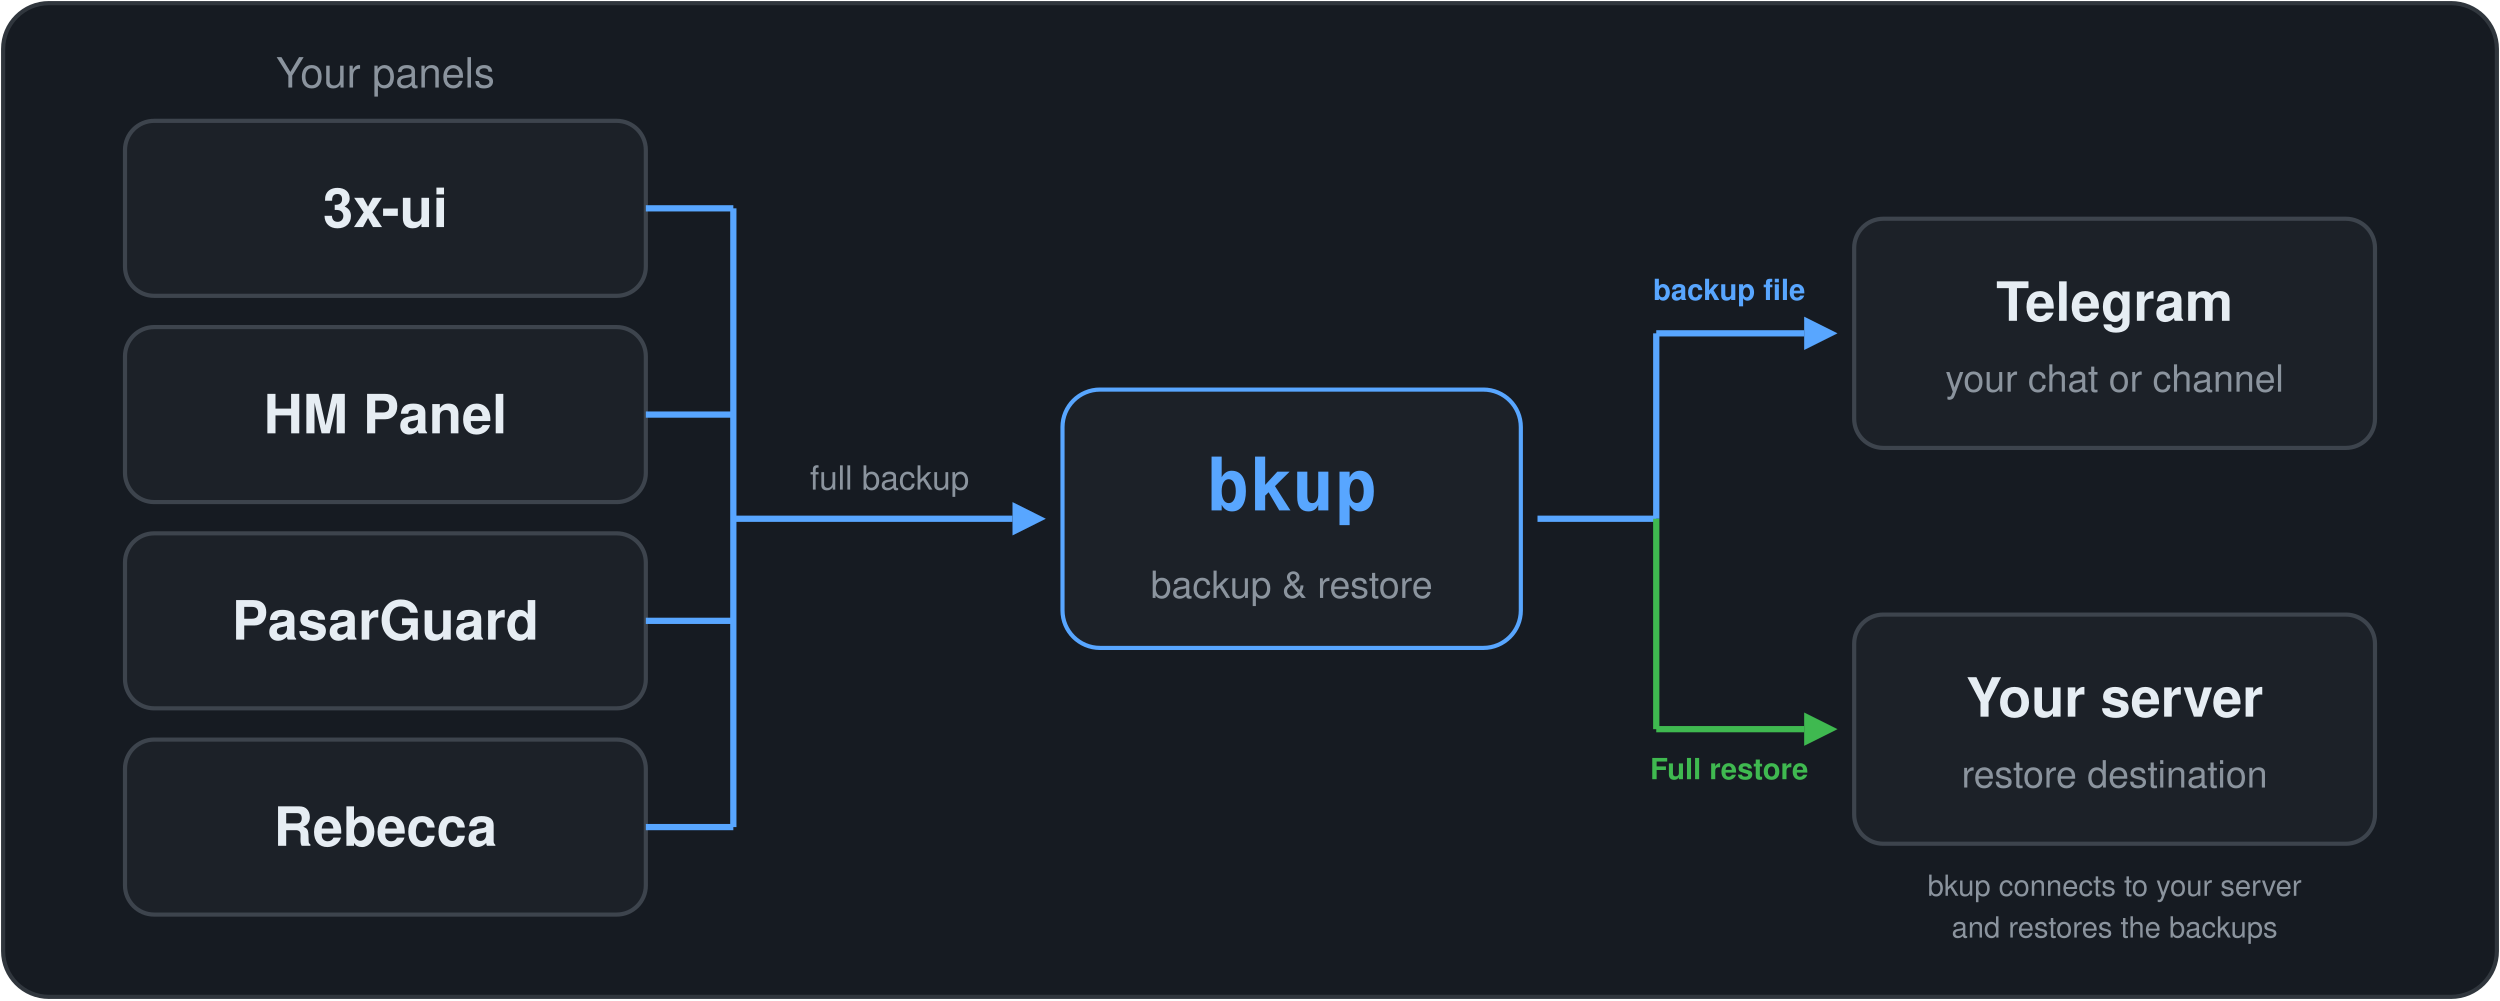
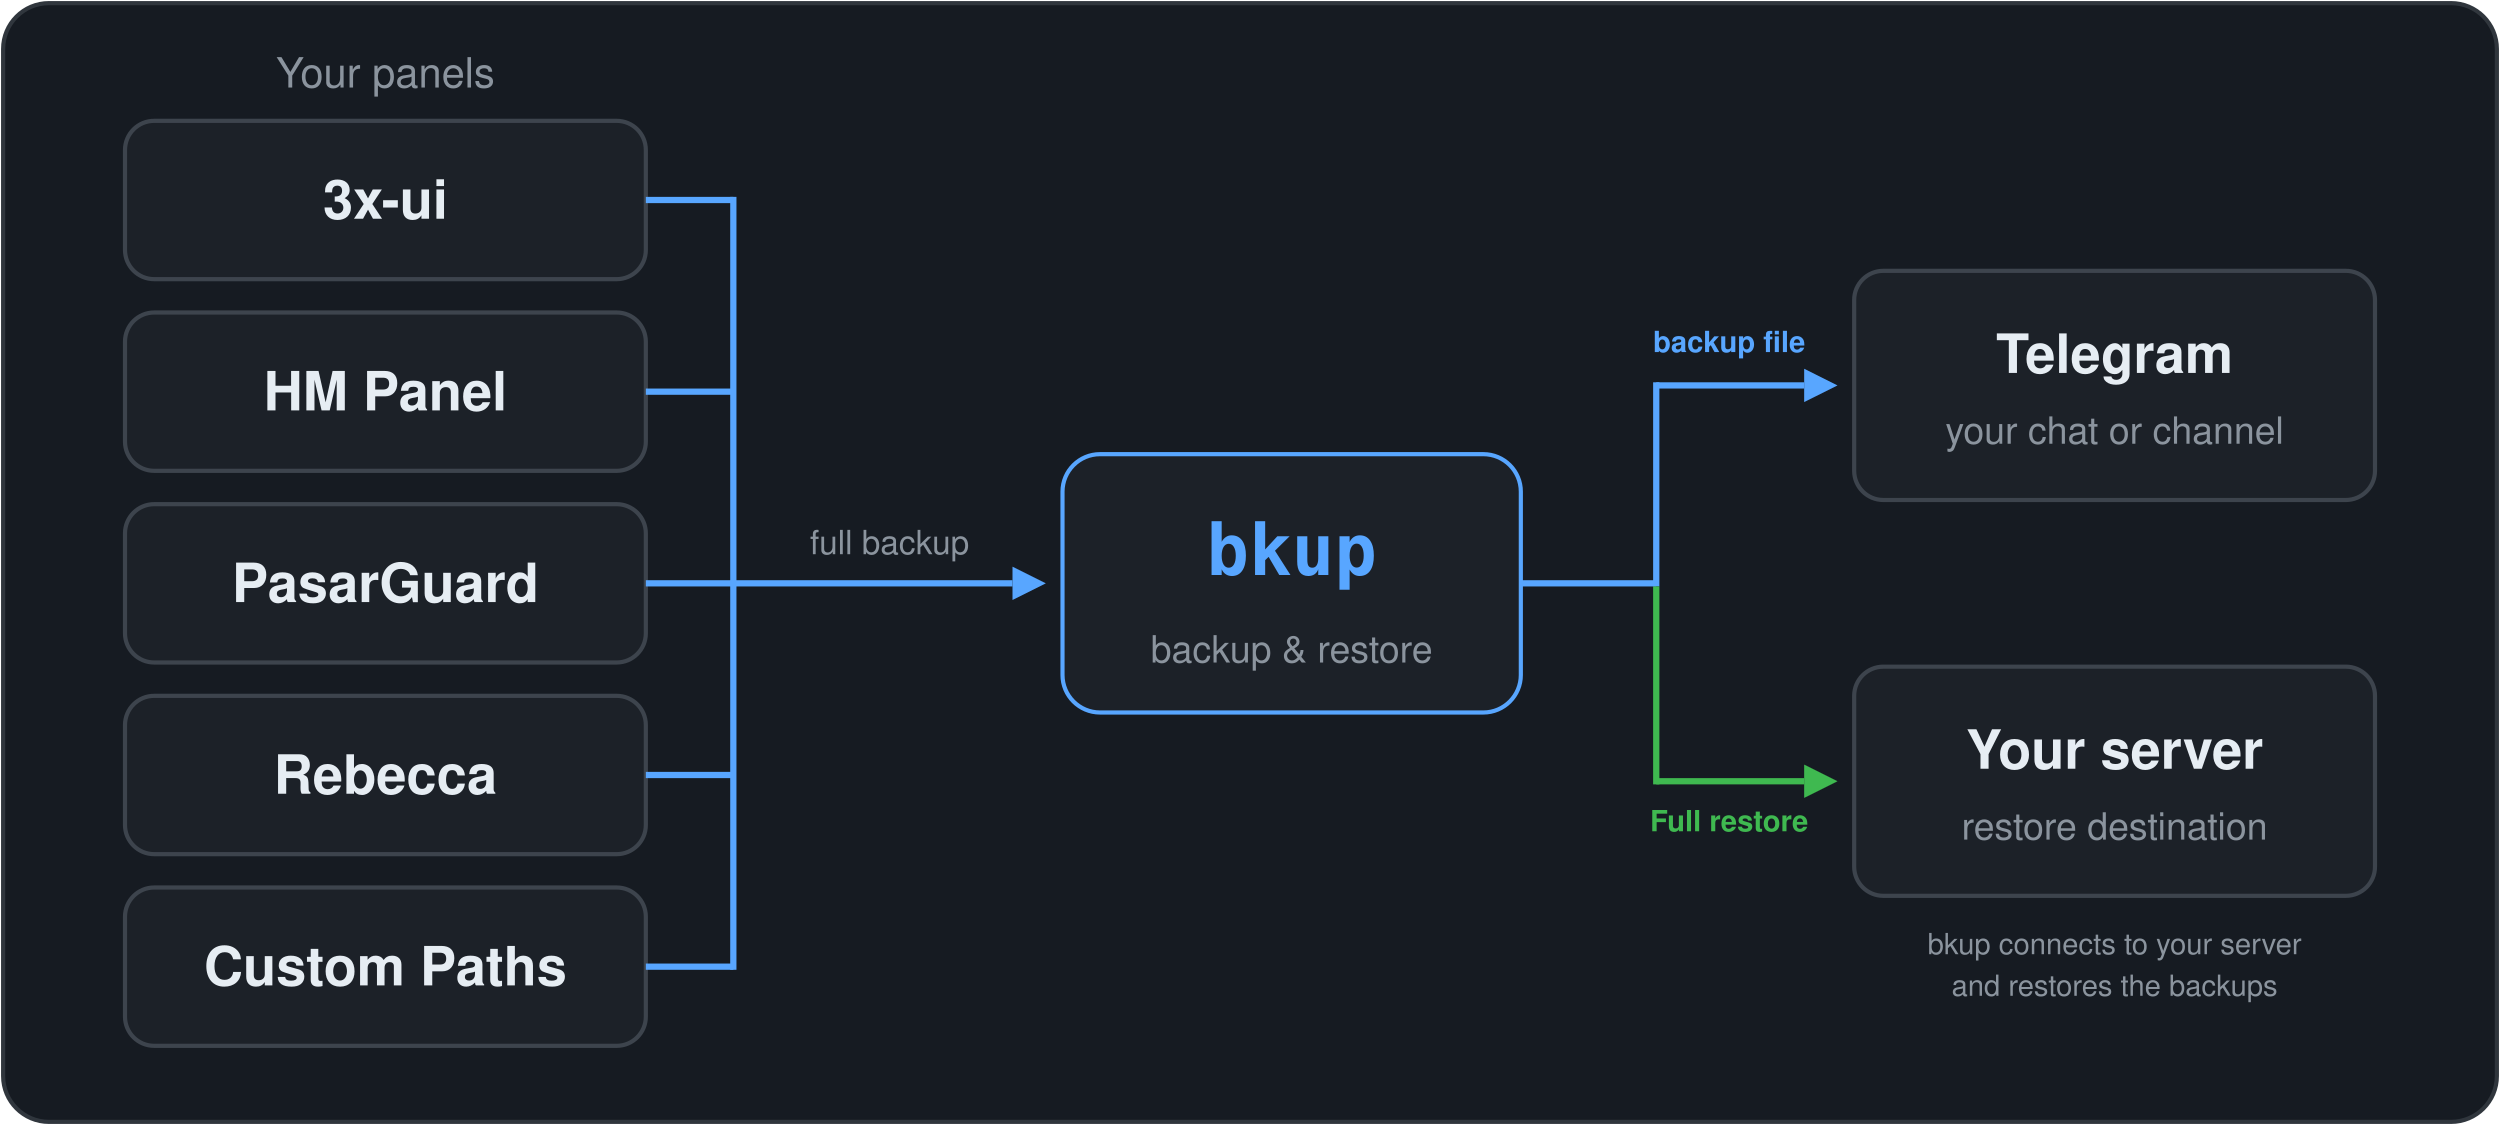
- <svg xmlns="http://www.w3.org/2000/svg" width="1200" height="480" viewBox="0 0 1200 480" role="img" aria-label="Your panels to bkup, then Telegram backups and server restore">
-   <rect x="1.5" y="1.5" width="1197" height="477" rx="22" fill="#161b22" stroke="#30363d" stroke-width="2" />
-   <rect x="60" y="58" width="250" height="84" rx="14" fill="#1c2128" stroke="#3d444d" stroke-width="2" />
-   <text x="185" y="109" text-anchor="middle" font-family="Segoe UI,Helvetica,Arial,sans-serif" font-size="26" font-weight="600" fill="#e6edf3">3x-ui</text>
-   <rect x="60" y="157" width="250" height="84" rx="14" fill="#1c2128" stroke="#3d444d" stroke-width="2" />
-   <text x="185" y="208" text-anchor="middle" font-family="Segoe UI,Helvetica,Arial,sans-serif" font-size="26" font-weight="600" fill="#e6edf3">HM Panel</text>
-   <rect x="60" y="256" width="250" height="84" rx="14" fill="#1c2128" stroke="#3d444d" stroke-width="2" />
-   <text x="185" y="307" text-anchor="middle" font-family="Segoe UI,Helvetica,Arial,sans-serif" font-size="26" font-weight="600" fill="#e6edf3">PasarGuard</text>
-   <rect x="60" y="355" width="250" height="84" rx="14" fill="#1c2128" stroke="#3d444d" stroke-width="2" />
-   <text x="185" y="406" text-anchor="middle" font-family="Segoe UI,Helvetica,Arial,sans-serif" font-size="26" font-weight="600" fill="#e6edf3">Rebecca</text>
-   <text x="185" y="42" text-anchor="middle" font-family="Segoe UI,Helvetica,Arial,sans-serif" font-size="20" font-weight="400" fill="#8b949e">Your panels</text>
-   <line x1="310" y1="100" x2="352" y2="100" stroke="#58a6ff" stroke-width="3" />
-   <line x1="310" y1="199" x2="352" y2="199" stroke="#58a6ff" stroke-width="3" />
-   <line x1="310" y1="298" x2="352" y2="298" stroke="#58a6ff" stroke-width="3" />
-   <line x1="310" y1="397" x2="352" y2="397" stroke="#58a6ff" stroke-width="3" />
-   <line x1="352" y1="100" x2="352" y2="397" stroke="#58a6ff" stroke-width="3" />
-   <line x1="352" y1="249" x2="486" y2="249" stroke="#58a6ff" stroke-width="3" />
-   <polygon points="502,249 486,241 486,257" fill="#58a6ff" />
-   <text x="427" y="235" text-anchor="middle" font-family="Segoe UI,Helvetica,Arial,sans-serif" font-size="16" font-weight="400" fill="#8b949e">full backup</text>
-   <rect x="510" y="187" width="220" height="124" rx="18" fill="#1c2128" stroke="#58a6ff" stroke-width="2" />
-   <text x="620" y="245" text-anchor="middle" font-family="Menlo,Consolas,monospace" font-size="34" font-weight="700" fill="#58a6ff">bkup</text>
-   <text x="620" y="287" text-anchor="middle" font-family="Segoe UI,Helvetica,Arial,sans-serif" font-size="18" font-weight="400" fill="#8b949e">backup &amp; restore</text>
-   <line x1="738" y1="249" x2="795" y2="249" stroke="#58a6ff" stroke-width="3" />
-   <line x1="795" y1="249" x2="795" y2="160" stroke="#58a6ff" stroke-width="3" />
-   <line x1="795" y1="160" x2="866" y2="160" stroke="#58a6ff" stroke-width="3" />
-   <polygon points="882,160 866,152 866,168" fill="#58a6ff" />
-   <text x="830" y="144" text-anchor="middle" font-family="Segoe UI,Helvetica,Arial,sans-serif" font-size="14" font-weight="700" fill="#58a6ff">backup file</text>
-   <line x1="795" y1="249" x2="795" y2="350" stroke="#3fb950" stroke-width="3" />
-   <line x1="795" y1="350" x2="866" y2="350" stroke="#3fb950" stroke-width="3" />
-   <polygon points="882,350 866,342 866,358" fill="#3fb950" />
-   <text x="830" y="374" text-anchor="middle" font-family="Segoe UI,Helvetica,Arial,sans-serif" font-size="14" font-weight="700" fill="#3fb950">Full restore</text>
-   <rect x="890" y="105" width="250" height="110" rx="14" fill="#1c2128" stroke="#3d444d" stroke-width="2" />
-   <text x="1015" y="154" text-anchor="middle" font-family="Segoe UI,Helvetica,Arial,sans-serif" font-size="26" font-weight="600" fill="#e6edf3">Telegram</text>
-   <text x="1015" y="188" text-anchor="middle" font-family="Segoe UI,Helvetica,Arial,sans-serif" font-size="18" font-weight="400" fill="#8b949e">your chat or channel</text>
-   <rect x="890" y="295" width="250" height="110" rx="14" fill="#1c2128" stroke="#3d444d" stroke-width="2" />
-   <text x="1015" y="344" text-anchor="middle" font-family="Segoe UI,Helvetica,Arial,sans-serif" font-size="26" font-weight="600" fill="#e6edf3">Your server</text>
-   <text x="1015" y="378" text-anchor="middle" font-family="Segoe UI,Helvetica,Arial,sans-serif" font-size="18" font-weight="400" fill="#8b949e">restore destination</text>
-   <text x="1015" y="430" text-anchor="middle" font-family="Segoe UI,Helvetica,Arial,sans-serif" font-size="14" font-weight="400" fill="#8b949e">bkup connects to your server</text>
-   <text x="1015" y="450" text-anchor="middle" font-family="Segoe UI,Helvetica,Arial,sans-serif" font-size="14" font-weight="400" fill="#8b949e">and restores the backups</text>
+ <svg xmlns="http://www.w3.org/2000/svg" width="1200" height="540" viewBox="0 0 1200 540" role="img" aria-label="Your panels to bkup, then Telegram backups and server restore">
+   <rect x="1.5" y="1.5" width="1197" height="537" rx="22" fill="#161b22" stroke="#30363d" stroke-width="2" />
+   <text x="185" y="42" text-anchor="middle" font-family="Segoe UI,Helvetica,Arial,sans-serif" font-size="20" fill="#8b949e">Your panels</text>
+   <rect x="60" y="58" width="250" height="76" rx="14" fill="#1c2128" stroke="#3d444d" stroke-width="2" />
+   <text x="185" y="105" text-anchor="middle" font-family="Segoe UI,Helvetica,Arial,sans-serif" font-size="26" font-weight="600" fill="#e6edf3">3x-ui</text>
+   <rect x="60" y="150" width="250" height="76" rx="14" fill="#1c2128" stroke="#3d444d" stroke-width="2" />
+   <text x="185" y="197" text-anchor="middle" font-family="Segoe UI,Helvetica,Arial,sans-serif" font-size="26" font-weight="600" fill="#e6edf3">HM Panel</text>
+   <rect x="60" y="242" width="250" height="76" rx="14" fill="#1c2128" stroke="#3d444d" stroke-width="2" />
+   <text x="185" y="289" text-anchor="middle" font-family="Segoe UI,Helvetica,Arial,sans-serif" font-size="26" font-weight="600" fill="#e6edf3">PasarGuard</text>
+   <rect x="60" y="334" width="250" height="76" rx="14" fill="#1c2128" stroke="#3d444d" stroke-width="2" />
+   <text x="185" y="381" text-anchor="middle" font-family="Segoe UI,Helvetica,Arial,sans-serif" font-size="26" font-weight="600" fill="#e6edf3">Rebecca</text>
+   <rect x="60" y="426" width="250" height="76" rx="14" fill="#1c2128" stroke="#3d444d" stroke-width="2" />
+   <text x="185" y="473" text-anchor="middle" font-family="Segoe UI,Helvetica,Arial,sans-serif" font-size="26" font-weight="600" fill="#e6edf3">Custom Paths</text>
+   <line x1="310" y1="96" x2="352" y2="96" stroke="#58a6ff" stroke-width="3" />
+   <line x1="310" y1="188" x2="352" y2="188" stroke="#58a6ff" stroke-width="3" />
+   <line x1="310" y1="280" x2="352" y2="280" stroke="#58a6ff" stroke-width="3" />
+   <line x1="310" y1="372" x2="352" y2="372" stroke="#58a6ff" stroke-width="3" />
+   <line x1="310" y1="464" x2="352" y2="464" stroke="#58a6ff" stroke-width="3" />
+   <line x1="352" y1="94.5" x2="352" y2="465.5" stroke="#58a6ff" stroke-width="3" />
+   <line x1="352" y1="280" x2="486" y2="280" stroke="#58a6ff" stroke-width="3" />
+   <polygon points="502,280 486,272 486,288" fill="#58a6ff" />
+   <text x="427" y="266" text-anchor="middle" font-family="Segoe UI,Helvetica,Arial,sans-serif" font-size="16" fill="#8b949e">full backup</text>
+   <rect x="510" y="218" width="220" height="124" rx="18" fill="#1c2128" stroke="#58a6ff" stroke-width="2" />
+   <text x="620" y="276" text-anchor="middle" font-family="Menlo,Consolas,monospace" font-size="34" font-weight="700" fill="#58a6ff">bkup</text>
+   <text x="620" y="318" text-anchor="middle" font-family="Segoe UI,Helvetica,Arial,sans-serif" font-size="18" fill="#8b949e">backup &amp; restore</text>
+   <line x1="730" y1="280" x2="795" y2="280" stroke="#58a6ff" stroke-width="3" />
+   <line x1="795" y1="281.5" x2="795" y2="183.5" stroke="#58a6ff" stroke-width="3" />
+   <line x1="795" y1="185" x2="866" y2="185" stroke="#58a6ff" stroke-width="3" />
+   <polygon points="882,185 866,177 866,193" fill="#58a6ff" />
+   <text x="830" y="169" text-anchor="middle" font-family="Segoe UI,Helvetica,Arial,sans-serif" font-size="14" font-weight="700" fill="#58a6ff">backup file</text>
+   <line x1="795" y1="281.5" x2="795" y2="376.5" stroke="#3fb950" stroke-width="3" />
+   <line x1="795" y1="375" x2="866" y2="375" stroke="#3fb950" stroke-width="3" />
+   <polygon points="882,375 866,367 866,383" fill="#3fb950" />
+   <text x="830" y="399" text-anchor="middle" font-family="Segoe UI,Helvetica,Arial,sans-serif" font-size="14" font-weight="700" fill="#3fb950">Full restore</text>
+   <rect x="890" y="130" width="250" height="110" rx="14" fill="#1c2128" stroke="#3d444d" stroke-width="2" />
+   <text x="1015" y="179" text-anchor="middle" font-family="Segoe UI,Helvetica,Arial,sans-serif" font-size="26" font-weight="600" fill="#e6edf3">Telegram</text>
+   <text x="1015" y="213" text-anchor="middle" font-family="Segoe UI,Helvetica,Arial,sans-serif" font-size="18" fill="#8b949e">your chat or channel</text>
+   <rect x="890" y="320" width="250" height="110" rx="14" fill="#1c2128" stroke="#3d444d" stroke-width="2" />
+   <text x="1015" y="369" text-anchor="middle" font-family="Segoe UI,Helvetica,Arial,sans-serif" font-size="26" font-weight="600" fill="#e6edf3">Your server</text>
+   <text x="1015" y="403" text-anchor="middle" font-family="Segoe UI,Helvetica,Arial,sans-serif" font-size="18" fill="#8b949e">restore destination</text>
+   <text x="1015" y="458" text-anchor="middle" font-family="Segoe UI,Helvetica,Arial,sans-serif" font-size="14" fill="#8b949e">bkup connects to your server</text>
+   <text x="1015" y="478" text-anchor="middle" font-family="Segoe UI,Helvetica,Arial,sans-serif" font-size="14" fill="#8b949e">and restores the backups</text>
</svg>
